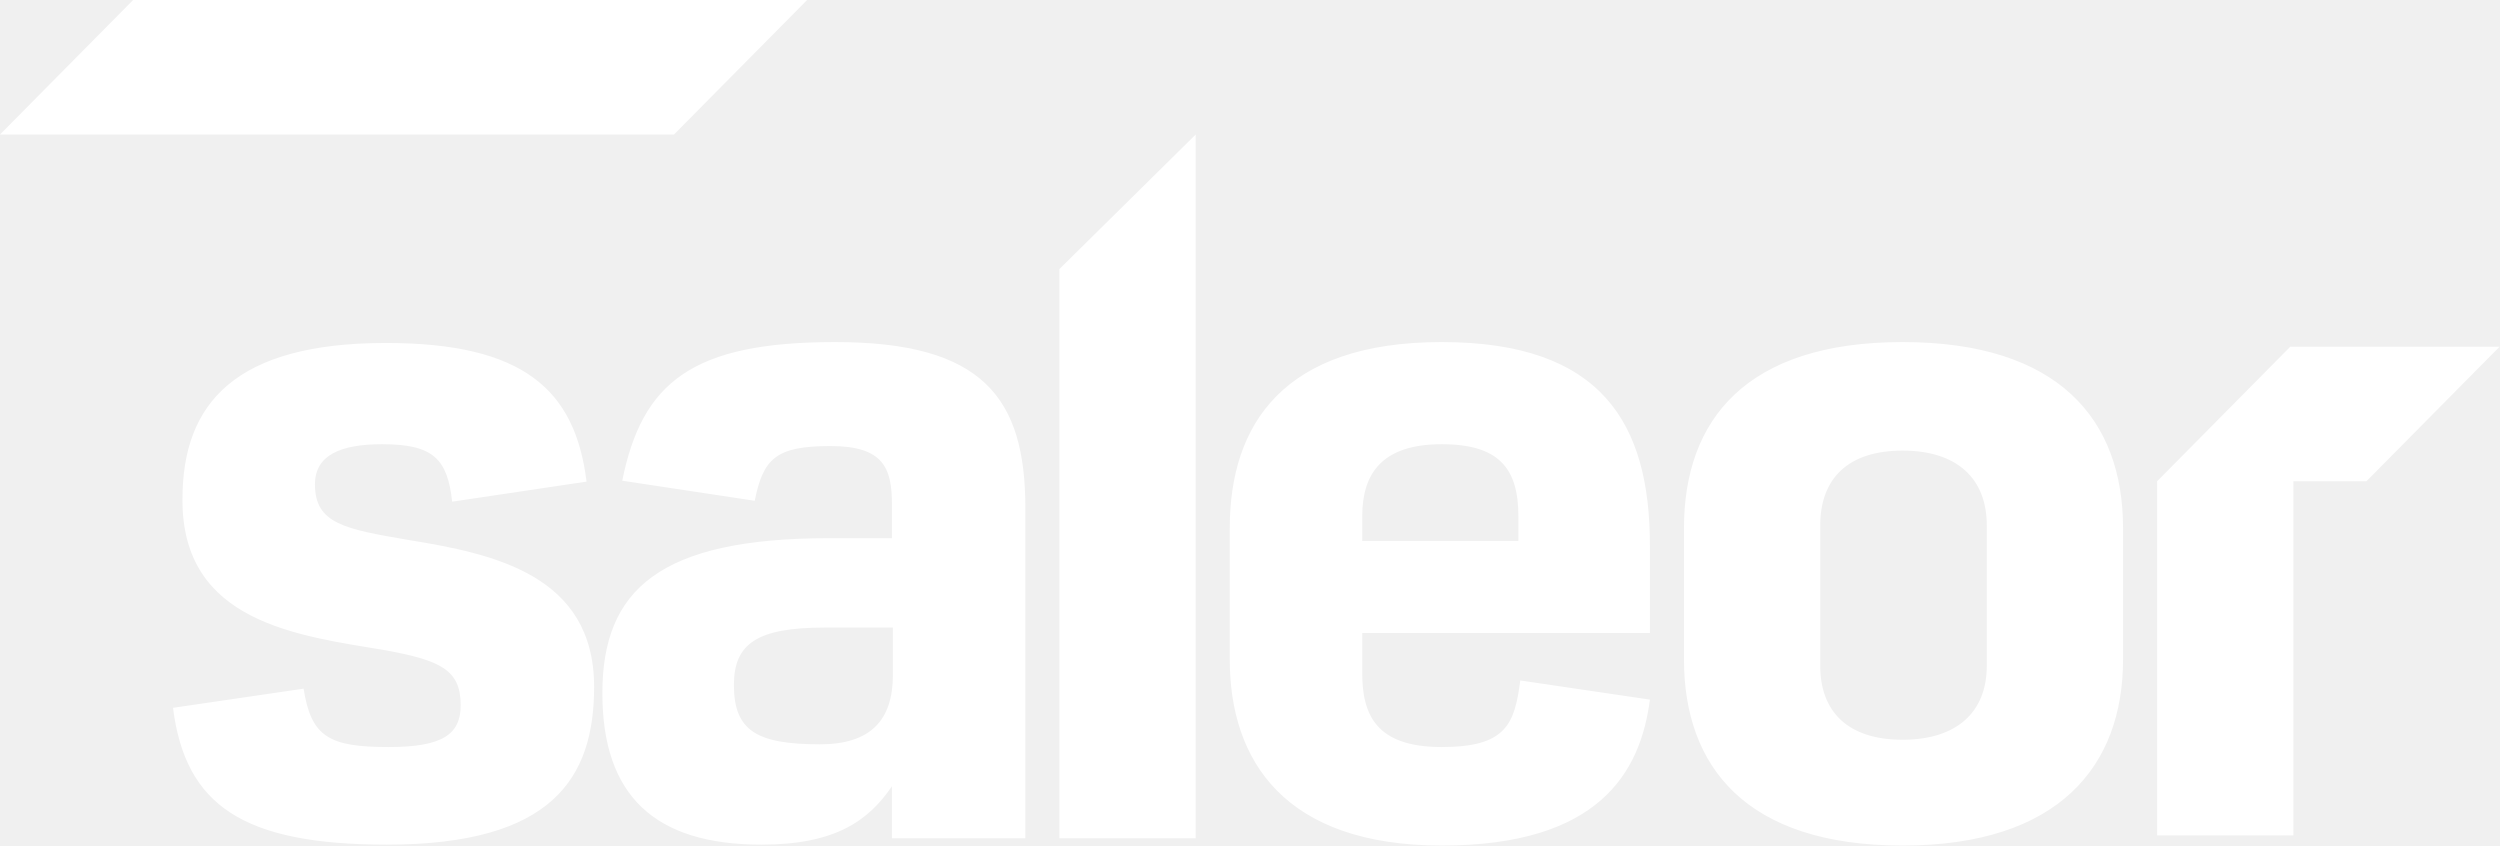
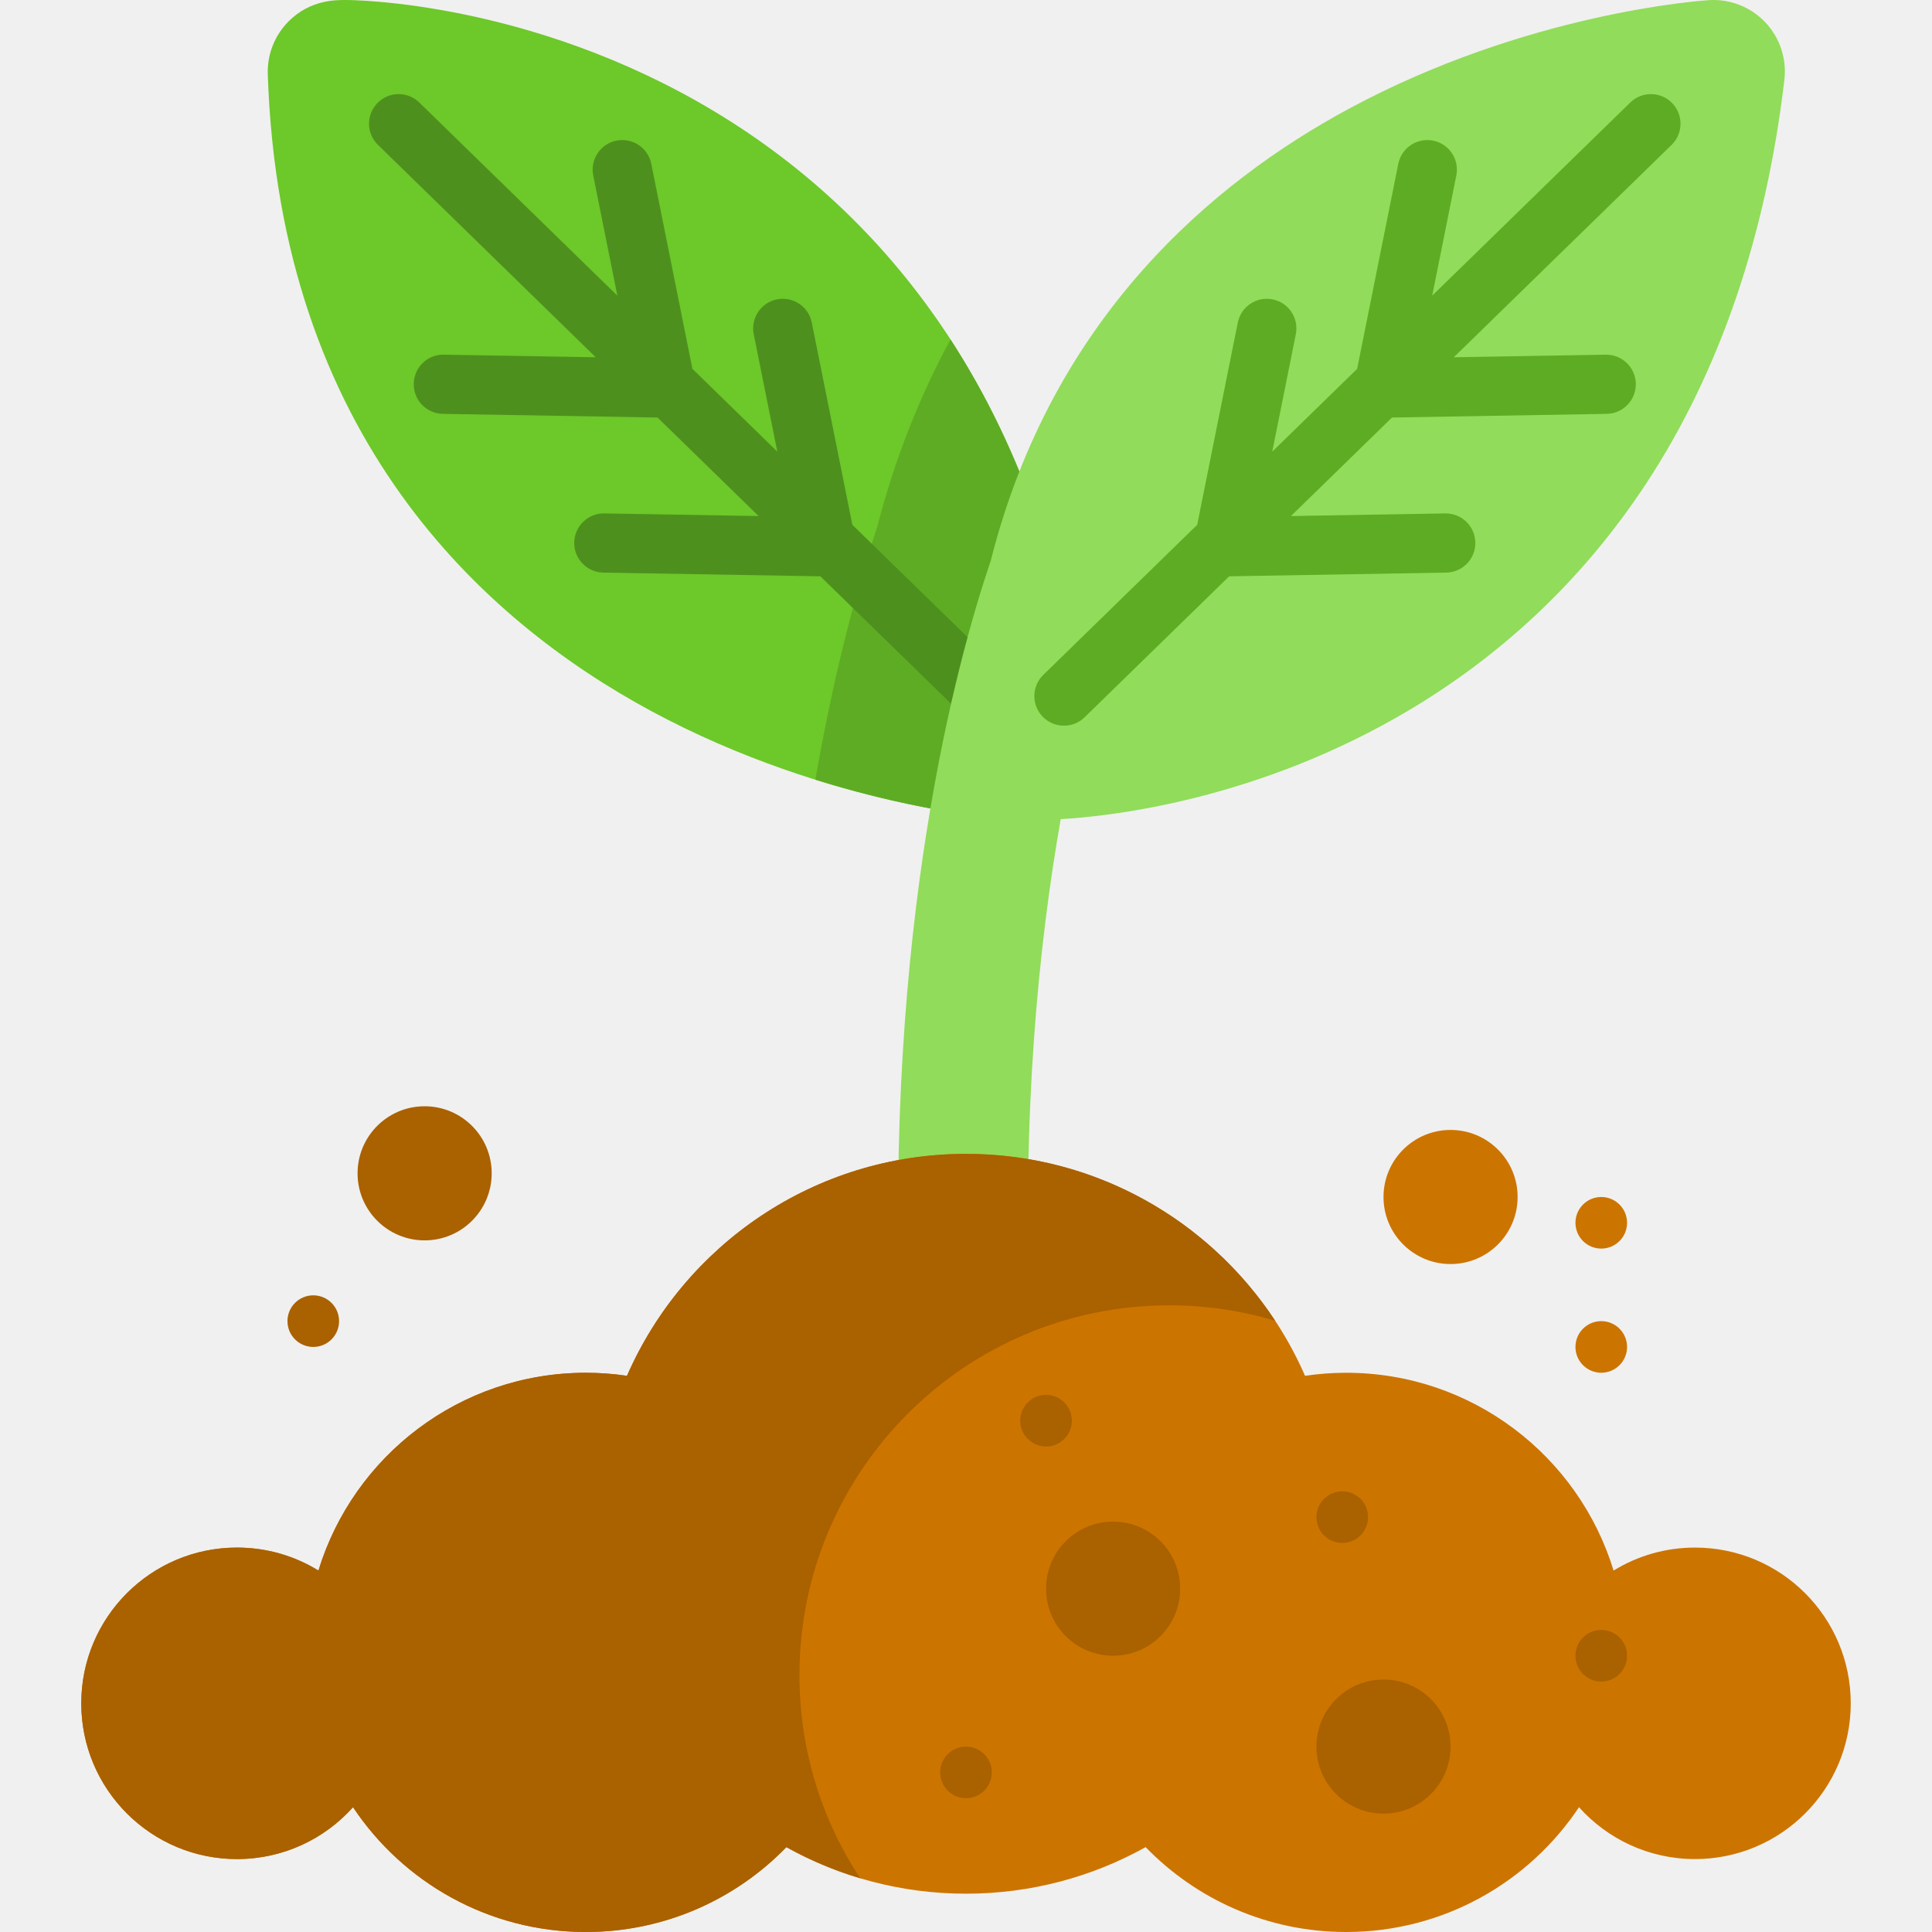
- <svg xmlns="http://www.w3.org/2000/svg" viewBox="0 0 538 182" fill-rule="evenodd" clip-rule="evenodd">
+ <svg xmlns="http://www.w3.org/2000/svg" version="1.1" id="Layer_1" x="0px" y="0px" viewBox="0 0 512.001 512.001" style="enable-background:new 0 0 512.001 512.001;" xml:space="preserve">
+   <path style="fill:#6DC82A;" d="M282.915,211.33c-3.863,4.077-9.324,6.225-14.941,5.877c-1.943-0.123-48.129-3.298-95.369-28.754  c-44.641-24.056-98.511-72.868-101.639-168.804c-0.172-5.232,1.831-10.3,5.531-14.002C82.141,0,88.765,0,91.594,0  c0.001,0,0.001,0,0.001,0c2.001,0,49.045,0.338,97.518,29.403c25.163,15.089,46.083,35.148,62.181,59.622  c19.446,29.566,31.786,65.589,36.678,107.066C288.63,201.671,286.777,207.252,282.915,211.33z" />
+   <path style="fill:#5EAC24;" d="M251.887,89.963c-7.938,14.65-14.633,31.15-19.437,49.738c-4.32,12.902-10.917,35.57-16.362,66.933  c28.719,8.988,50.563,10.49,51.886,10.573c5.618,0.349,11.078-1.799,14.941-5.877c3.862-4.078,5.715-9.659,5.056-15.237  C283.13,155.048,270.983,119.354,251.887,89.963z" />
+   <path style="fill:#4E901E;" d="M266.674,178.855l-40.788-39.775L215.13,85.482c-0.851-4.248-4.984-6.997-9.233-6.147  c-4.248,0.852-6.998,4.987-6.147,9.233l6.245,31.116L183.5,97.748l-10.904-54.335c-0.851-4.248-4.986-6.994-9.233-6.147  c-4.248,0.852-6.998,4.986-6.147,9.233l6.392,31.852l-52.492-51.184c-3.104-3.024-8.066-2.96-11.091,0.14  c-3.024,3.102-2.961,8.067,0.14,11.09l57.719,56.284l-40.264-0.688c-4.327-0.118-7.901,3.377-7.976,7.708  c-0.073,4.331,3.377,7.901,7.708,7.976l56.907,0.973l26.775,26.11l-40.88-0.697c-4.292-0.096-7.901,3.377-7.976,7.708  c-0.073,4.331,3.377,7.901,7.708,7.976l57.522,0.982l38.311,37.358c1.526,1.487,3.501,2.227,5.474,2.227  c2.04,0,4.078-0.792,5.617-2.368C269.837,186.843,269.775,181.878,266.674,178.855z" />
+   <path style="fill:#91DC5A;" d="M467.824,5.914c-3.863-4.077-9.324-6.225-14.941-5.877c-1.943,0.123-48.129,3.298-95.369,28.754  c-36.301,19.561-78.701,55.493-94.961,119.819c-8.881,26.153-28.446,97.078-23.87,203.868c0.396,9.239,8.01,16.463,17.17,16.462  c0.248,0,0.498-0.005,0.749-0.016c9.489-0.407,16.852-8.428,16.446-17.919c-2.371-55.323,2.184-100.55,8.054-133.923  c13.209-0.757,52.566-5.045,92.92-29.241c25.163-15.089,46.083-35.148,62.181-59.622c19.446-29.566,31.786-65.589,36.678-107.066  C473.539,15.573,471.686,9.992,467.824,5.914z" />
+   <path style="fill:#5EAC24;" d="M443.129,27.307c-3.026-3.101-7.991-3.164-11.091-0.14L379.55,78.35l6.392-31.851  c0.851-4.247-1.899-8.38-6.147-9.233c-4.242-0.848-8.381,1.899-9.233,6.147l-10.905,54.335l-22.494,21.936l6.245-31.116  c0.852-4.247-1.899-8.38-6.147-9.233c-4.246-0.85-8.381,1.899-9.233,6.147l-10.757,53.599l-40.789,39.775  c-3.102,3.024-3.163,7.989-0.14,11.09c1.538,1.576,3.575,2.367,5.617,2.367c1.974,0,3.95-0.74,5.474-2.227l38.311-37.358  l57.524-0.982c4.331-0.074,7.781-3.644,7.708-7.976c-0.073-4.286-3.57-7.709-7.839-7.709c-0.046,0-0.092,0-0.137,0.001  l-40.881,0.697l26.775-26.11l56.907-0.973c4.331-0.074,7.781-3.644,7.708-7.976c-0.073-4.286-3.57-7.709-7.839-7.709  c-0.046,0-0.092,0-0.137,0.001l-40.264,0.688l57.719-56.284C446.091,35.373,446.153,30.408,443.129,27.307z" />
+   <path style="fill:#CC7400;" d="M449.193,410.125c-7.91,0-15.298,2.228-21.577,6.087c-9.274-30.342-37.491-52.414-70.869-52.414  c-3.704,0-7.341,0.28-10.898,0.805c-15.13-34.614-49.655-58.813-89.846-58.813s-74.716,24.199-89.846,58.813  c-3.558-0.525-7.196-0.805-10.898-0.805c-33.378,0-61.594,22.072-70.869,52.414c-6.279-3.859-13.666-6.087-21.577-6.087  c-22.795,0-41.275,18.48-41.275,41.275s18.48,41.275,41.275,41.275c12.216,0,23.188-5.31,30.744-13.744  c13.282,19.931,35.954,33.07,61.701,33.07c20.851,0,39.68-8.625,53.144-22.487c14.097,7.848,30.321,12.334,47.601,12.334  c17.279,0,33.504-4.487,47.601-12.334c13.466,13.862,32.293,22.487,53.144,22.487c25.747,0,48.42-13.137,61.701-33.07  c7.557,8.434,18.529,13.744,30.744,13.744c22.795,0,41.275-18.48,41.275-41.275C490.468,428.604,471.988,410.125,449.193,410.125z" />
  <g>
-     <path fill="none" d="M0 0h537.903v181.963H0z" />
-     <clipPath id="a">
-       <path d="M0 0h537.903v181.963H0z" />
-     </clipPath>
-     <g clip-path="url(#a)">
-       <path d="M28.649 0L-.001 28.949l145.042-.001 28.65-28.949L28.649 0z" fill="#fff" />
-       <path d="M83.256 181.766c35.637 0 44.598-14.329 44.598-33.957 0-24.144-21.79-28.658-39.914-31.603-13.848-2.356-20.161-3.533-20.161-11.973 0-6.281 5.498-8.637 14.459-8.637 10.997 0 14.051 3.141 15.07 12.366l28.917-4.318c-2.445-19.825-13.645-29.836-43.173-29.836-32.378 0-43.782 12.955-43.782 33.565-.203 26.696 25.048 29.443 43.782 32.583 11.607 2.161 16.089 4.122 16.089 11.778 0 6.282-3.869 9.03-15.478 9.03-12.829 0-16.698-2.159-18.327-12.563l-28.102 4.122c2.647 21.003 15.069 29.443 46.022 29.443m93.212-21.59c-13.645 0-18.531-2.945-18.531-12.759 0-8.833 4.886-12.366 19.549-12.366h14.662v10.207c0 9.814-4.887 14.918-15.68 14.918m-12.626 21.591c15.884 0 23.012-5.104 28.103-12.563v11.189h28.712v-71.056c0-23.751-9.164-35.724-40.931-35.724-30.75 0-41.542 8.636-45.819 29.835l28.51 4.319c1.832-9.029 4.48-11.778 16.291-11.778 11.404 0 13.237 4.711 13.237 12.563v7.263h-13.441c-36.451 0-48.874 10.992-48.874 33.368 0 21.984 11.201 32.584 34.212 32.584M227.989 180.392h29.325V28.949l-29.325 28.948v122.495zm65.165-63.99v-5.299c0-9.225 4.277-15.507 17.106-15.507 12.422 0 16.496 5.3 16.496 15.507v5.299h-33.602zm17.106 65.561c33.805 0 42.765-15.703 44.801-31.406l-27.898-4.122c-1.222 9.421-3.055 14.329-16.903 14.329-14.05 0-17.106-6.871-17.106-15.899v-8.637h61.907v-18.844c0-26.302-10.386-43.772-44.801-43.772-34.007 0-45.615 17.666-45.615 40.043v28.265c0 21.789 11.811 40.043 45.615 40.043m99.173 0c33.6 0 47.447-17.077 47.447-40.043v-28.265c0-23.358-13.847-40.043-47.447-40.043-33.602 0-47.041 16.685-47.041 40.043v28.265c0 22.966 13.236 40.043 47.041 40.043m0-22.769c-11.812 0-17.717-6.085-17.717-15.899v-30.228c0-10.011 5.905-16.096 17.717-16.096 11.811 0 18.123 6.085 18.123 16.096v30.228c0 9.814-6.312 15.899-18.123 15.899M509.253 103.568h-15.718v76.21h-29.324v-76.21l28.65-28.949h45.042l-28.65 28.949z" fill="#fff" />
-     </g>
+     <path style="fill:#AA6100;" d="M309.888,345.918c9.748,0,19.154,1.443,28.042,4.092c-17.525-26.63-47.666-44.221-81.928-44.221   c-40.192,0-74.716,24.199-89.846,58.813c-3.558-0.525-7.196-0.805-10.898-0.805c-33.378,0-61.594,22.072-70.869,52.414   c-6.279-3.859-13.666-6.087-21.577-6.087c-22.795,0-41.275,18.48-41.275,41.275c0,22.795,18.48,41.275,41.275,41.275   c12.216,0,23.188-5.31,30.744-13.744c13.282,19.931,35.954,33.07,61.701,33.07c20.851,0,39.68-8.625,53.144-22.487   c6.148,3.423,12.7,6.204,19.567,8.255c-10.172-15.451-16.108-33.939-16.108-53.821C211.86,389.808,255.749,345.918,309.888,345.918   z" />
+     <circle style="fill:#AA6100;" cx="294.986" cy="421.014" r="17.771" />
+     <circle style="fill:#AA6100;" cx="366.638" cy="462.863" r="17.771" />
+     <circle style="fill:#AA6100;" cx="355.71" cy="402.055" r="6.838" />
+     <circle style="fill:#AA6100;" cx="256.002" cy="469.702" r="6.838" />
+     <circle style="fill:#AA6100;" cx="277.209" cy="376.498" r="6.838" />
+     <circle style="fill:#AA6100;" cx="424.351" cy="438.791" r="6.838" />
  </g>
+   <g>
+     <circle style="fill:#CC7400;" cx="384.415" cy="317.216" r="17.771" />
+     <circle style="fill:#CC7400;" cx="424.351" cy="356.953" r="6.838" />
+     <circle style="fill:#CC7400;" cx="424.351" cy="324.055" r="6.838" />
+   </g>
+   <g>
+     <circle style="fill:#AA6100;" cx="112.53" cy="310.942" r="17.771" />
+     <circle style="fill:#AA6100;" cx="83.02" cy="350.115" r="6.838" />
+   </g>
+   <g>
+ </g>
+   <g>
+ </g>
+   <g>
+ </g>
+   <g>
+ </g>
+   <g>
+ </g>
+   <g>
+ </g>
+   <g>
+ </g>
+   <g>
+ </g>
+   <g>
+ </g>
+   <g>
+ </g>
+   <g>
+ </g>
+   <g>
+ </g>
+   <g>
+ </g>
+   <g>
+ </g>
+   <g>
+ </g>
</svg>
